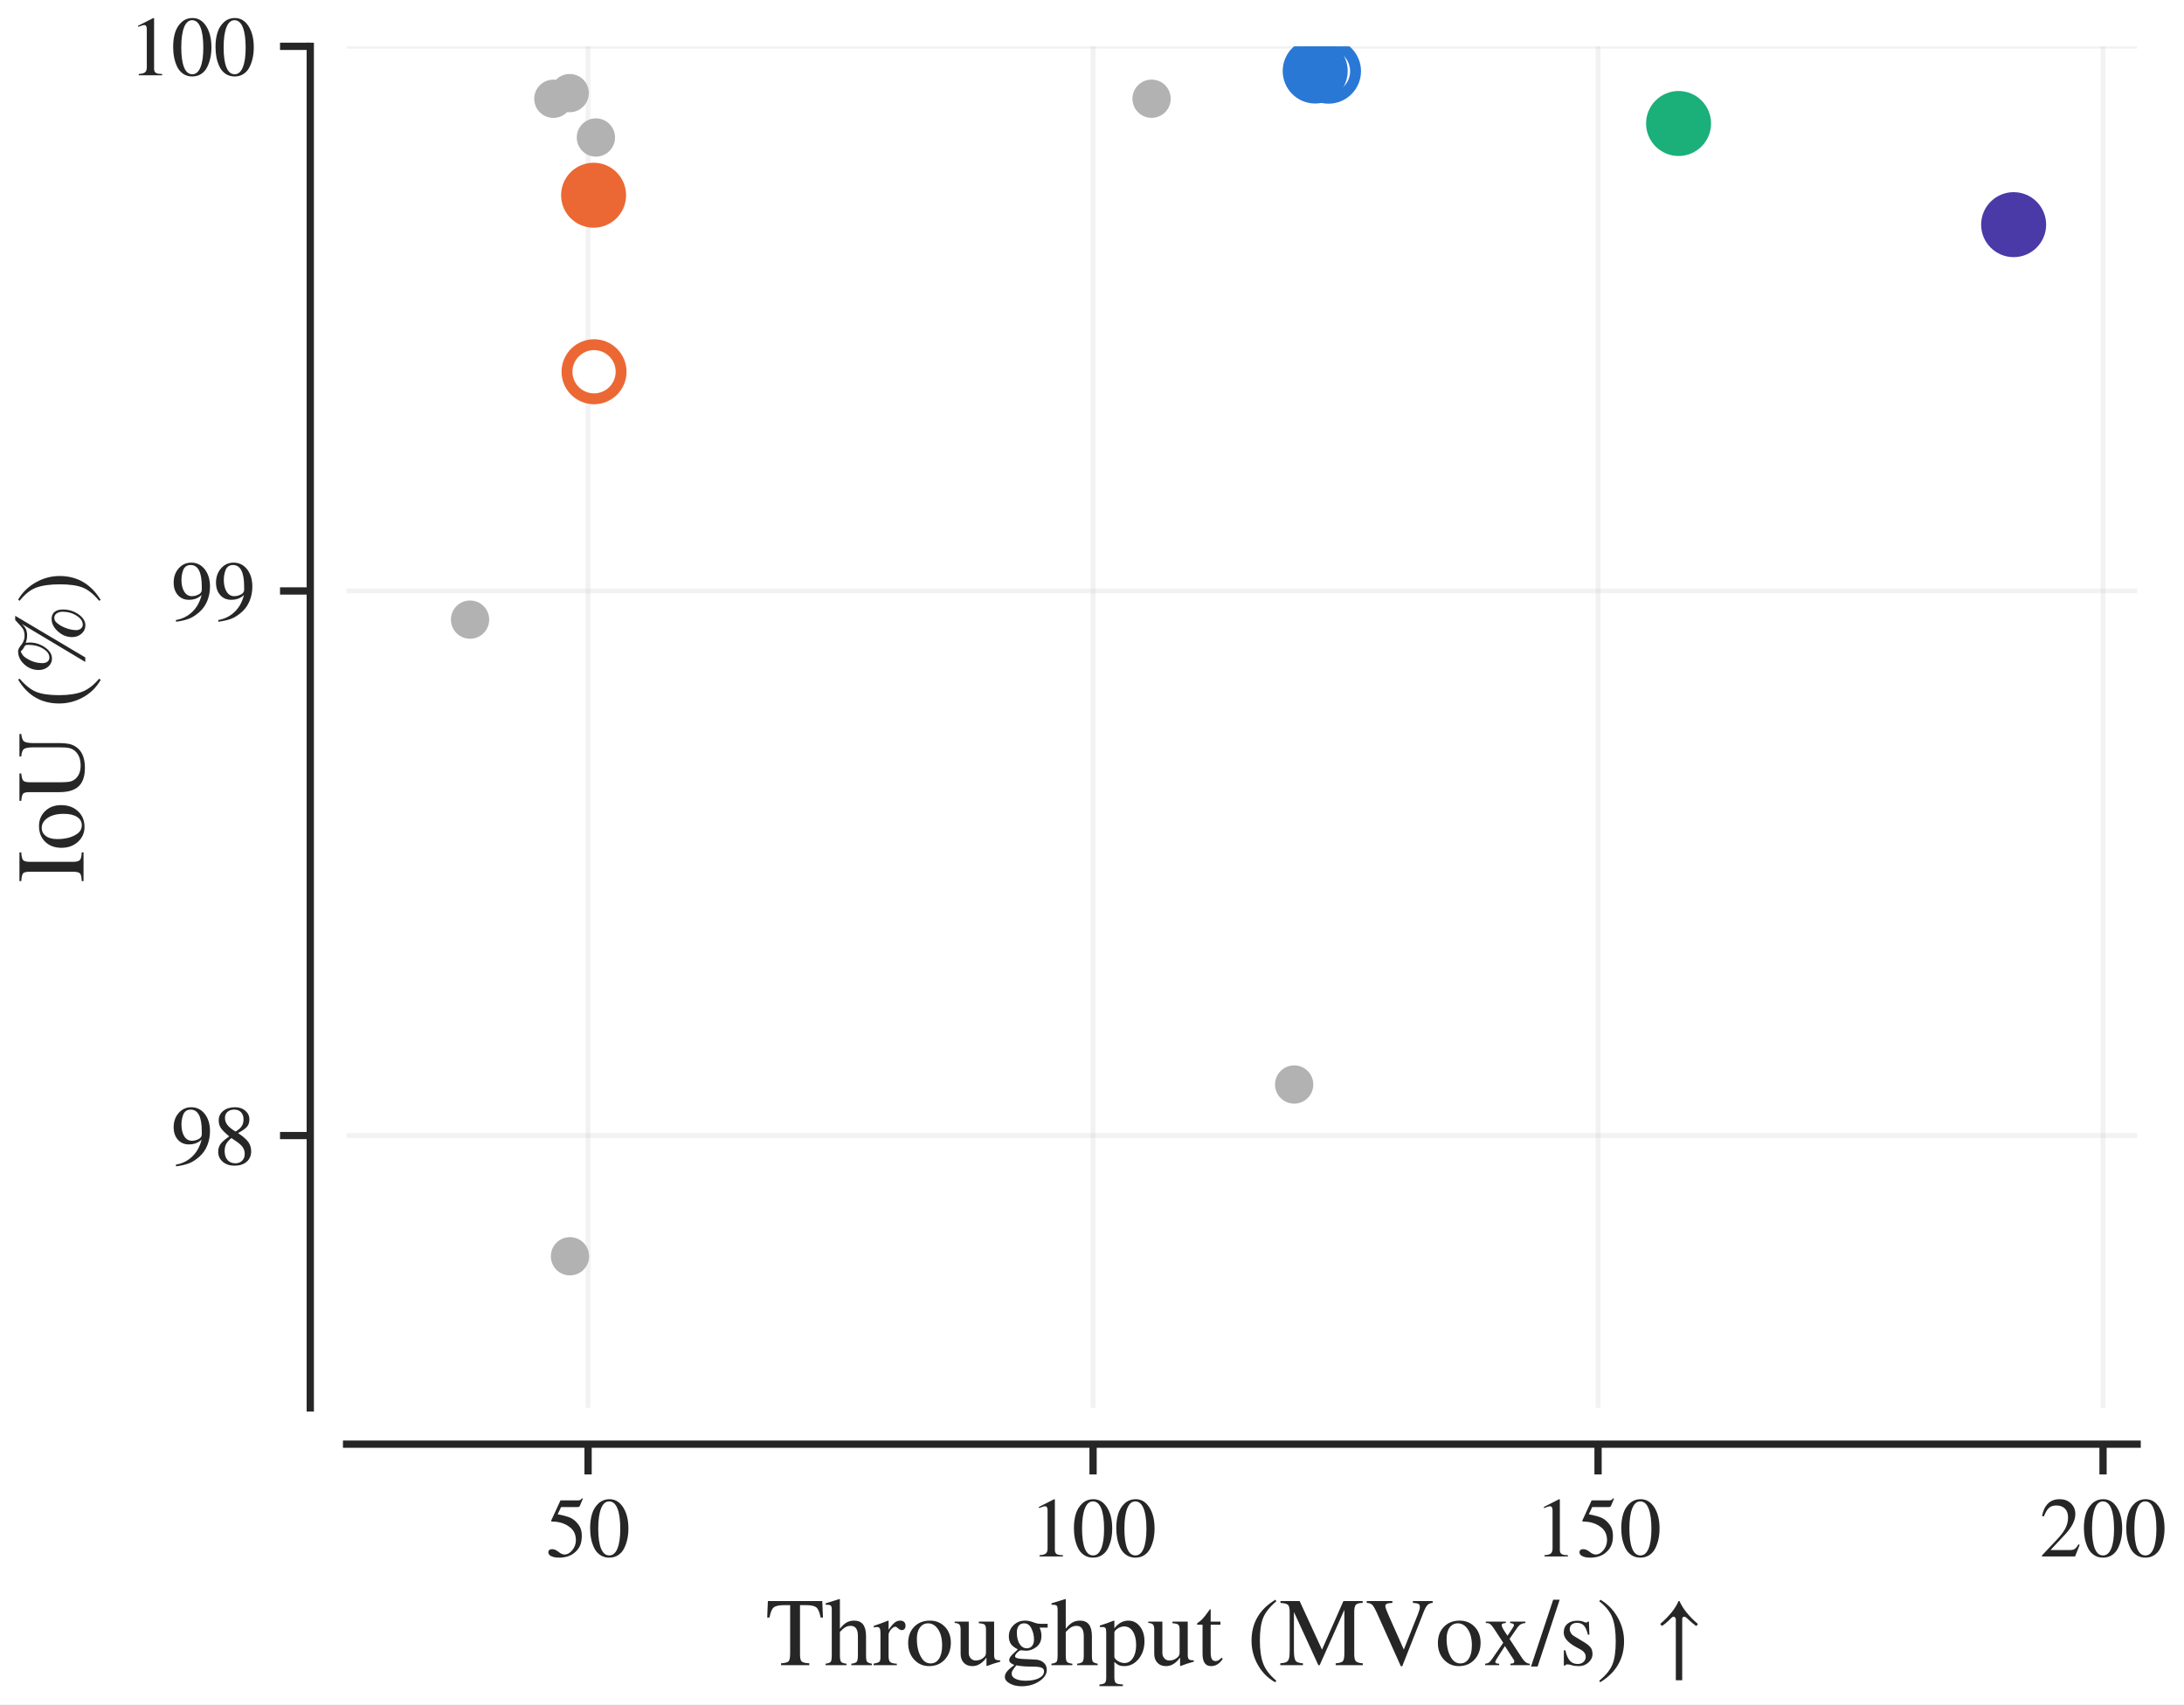
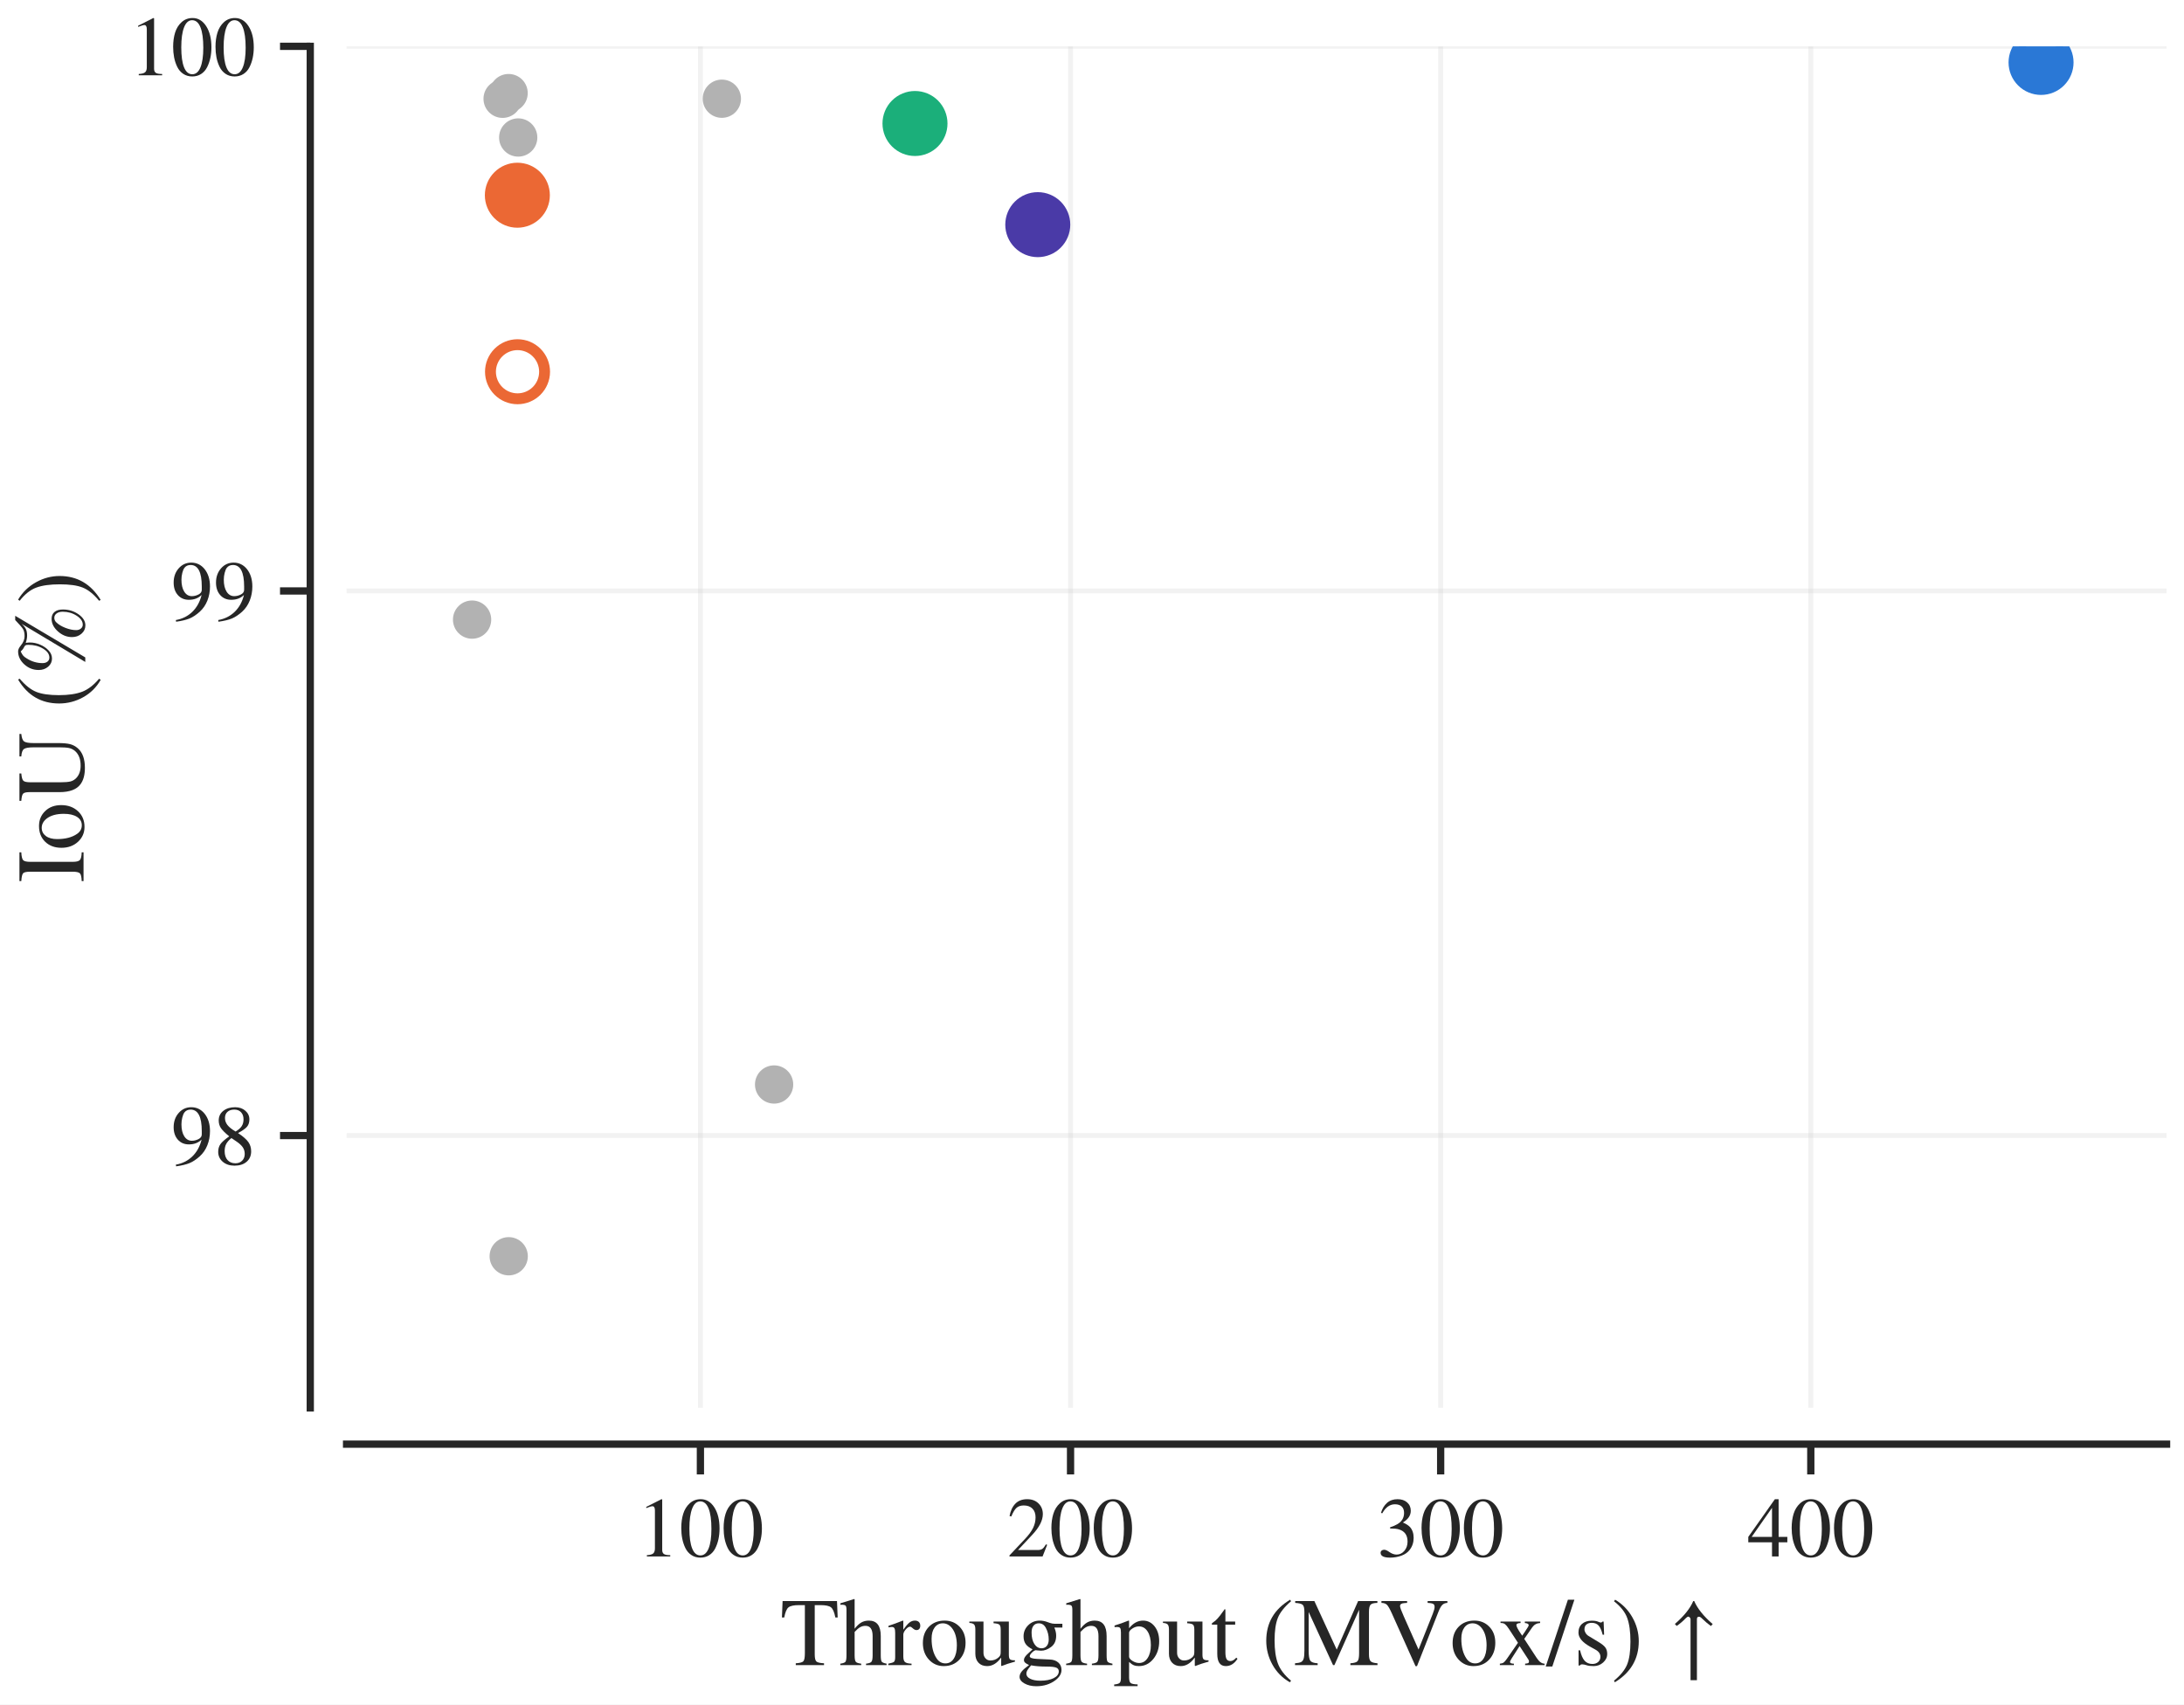
- <svg xmlns="http://www.w3.org/2000/svg" xmlns:xlink="http://www.w3.org/1999/xlink" width="180.478pt" height="140.88pt" viewBox="0 0 180.478 140.88" version="1.1">
+ <svg xmlns="http://www.w3.org/2000/svg" xmlns:xlink="http://www.w3.org/1999/xlink" width="180.48pt" height="140.88pt" viewBox="0 0 180.48 140.88" version="1.1">
  <defs>
    <style type="text/css">*{stroke-linejoin: round; stroke-linecap: butt}</style>
  </defs>
  <g id="figure_1">
    <g id="patch_1">
-       <path d="M 0 140.88  L 180.478 140.88  L 180.478 0  L 0 0  z " style="fill: #ffffff" />
+       <path d="M 0 140.88  L 180.48 140.88  L 180.48 0  L 0 0  z " style="fill: #ffffff" />
    </g>
    <g id="axes_1">
      <g id="patch_2">
-         <path d="M 28.64 116.36  L 176.605 116.36  L 176.605 3.83  L 28.64 3.83  z " style="fill: #ffffff" />
+         <path d="M 28.64 116.36  L 179.04 116.36  L 179.04 3.83  L 28.64 3.83  z " style="fill: #ffffff" />
      </g>
      <g id="matplotlib.axis_1">
        <g id="xtick_1">
          <g id="line2d_1">
-             <path d="M 48.597 116.36  L 48.597 3.83  " clip-path="url(#p771b0278cc)" style="fill: none; stroke: #cccccc; stroke-opacity: 0.25; stroke-width: 0.4; stroke-linecap: round" />
+             <path d="M 57.88 116.36  L 57.88 3.83  " clip-path="url(#pa0224cc5eb)" style="fill: none; stroke: #cccccc; stroke-opacity: 0.25; stroke-width: 0.4; stroke-linecap: round" />
          </g>
          <g id="line2d_2">
            <defs>
              <path id="m3f38b951f7" d="M 0 0  L 0 2.5  " style="stroke: #262626; stroke-width: 0.6" />
            </defs>
            <g>
-               <use xlink:href="#m3f38b951f7" x="48.597" y="119.36" style="fill: #262626; stroke: #262626; stroke-width: 0.6" />
+               <use xlink:href="#m3f38b951f7" x="57.88" y="119.36" style="fill: #262626; stroke: #262626; stroke-width: 0.6" />
            </g>
          </g>
          <g id="text_1">
-             <g style="fill: #262626" transform="translate(45.09726 128.6403) scale(0.07 -0.07)">
-               <defs>
-                 <path id="STIXGeneral-Regular-35" d="M 2803 4358  L 2573 3814  Q 2534 3731 2400 3731  L 1158 3731  L 902 3187  Q 1606 3053 1920 2896  Q 2234 2739 2502 2368  Q 2726 2061 2726 1555  Q 2726 1094 2576 780  Q 2426 467 2099 224  Q 1664 -90 1011 -90  Q 646 -90 422 19  Q 198 128 198 307  Q 198 550 486 550  Q 717 550 960 352  Q 1210 147 1414 147  Q 1747 147 2012 480  Q 2278 813 2278 1229  Q 2278 1843 1850 2189  Q 1293 2637 486 2637  Q 410 2637 410 2688  L 416 2720  L 1114 4237  L 2438 4237  Q 2547 4237 2608 4269  Q 2669 4301 2746 4403  L 2803 4358  z " transform="scale(0.015625)" />
+             <g style="fill: #262626" transform="translate(52.62996 128.6403) scale(0.07 -0.07)">
+               <defs>
+                 <path id="STIXGeneral-Regular-31" d="M 2522 0  L 755 0  L 755 96  Q 1107 115 1235 227  Q 1363 339 1363 608  L 1363 3482  Q 1363 3795 1171 3795  Q 1082 3795 883 3718  L 710 3654  L 710 3744  L 1856 4326  L 1914 4307  L 1914 486  Q 1914 275 2042 185  Q 2170 96 2522 96  L 2522 0  z " transform="scale(0.015625)" />
                <path id="STIXGeneral-Regular-30" d="M 3046 2112  Q 3046 1683 2963 1302  Q 2880 922 2717 602  Q 2554 282 2266 96  Q 1978 -90 1600 -90  Q 1210 -90 915 108  Q 621 307 461 640  Q 301 973 227 1350  Q 154 1728 154 2150  Q 154 2746 301 3222  Q 448 3699 790 4012  Q 1133 4326 1626 4326  Q 2253 4326 2649 3712  Q 3046 3098 3046 2112  z M 2432 2080  Q 2432 3091 2217 3625  Q 2003 4160 1587 4160  Q 1190 4160 979 3622  Q 768 3085 768 2106  Q 768 1120 979 598  Q 1190 77 1600 77  Q 2003 77 2217 598  Q 2432 1120 2432 2080  z " transform="scale(0.015625)" />
              </defs>
-               <use xlink:href="#STIXGeneral-Regular-35" />
-               <use xlink:href="#STIXGeneral-Regular-30" transform="translate(49.99999 0)" />
+               <use xlink:href="#STIXGeneral-Regular-31" />
+               <use xlink:href="#STIXGeneral-Regular-30" transform="translate(49.99999 0)" />
+               <use xlink:href="#STIXGeneral-Regular-30" transform="translate(99.99997 0)" />
            </g>
          </g>
        </g>
        <g id="xtick_2">
          <g id="line2d_3">
-             <path d="M 90.327 116.36  L 90.327 3.83  " clip-path="url(#p771b0278cc)" style="fill: none; stroke: #cccccc; stroke-opacity: 0.25; stroke-width: 0.4; stroke-linecap: round" />
+             <path d="M 88.467 116.36  L 88.467 3.83  " clip-path="url(#pa0224cc5eb)" style="fill: none; stroke: #cccccc; stroke-opacity: 0.25; stroke-width: 0.4; stroke-linecap: round" />
          </g>
          <g id="line2d_4">
            <g>
-               <use xlink:href="#m3f38b951f7" x="90.327" y="119.36" style="fill: #262626; stroke: #262626; stroke-width: 0.6" />
+               <use xlink:href="#m3f38b951f7" x="88.467" y="119.36" style="fill: #262626; stroke: #262626; stroke-width: 0.6" />
            </g>
          </g>
          <g id="text_2">
-             <g style="fill: #262626" transform="translate(85.07734 128.6403) scale(0.07 -0.07)">
-               <defs>
-                 <path id="STIXGeneral-Regular-31" d="M 2522 0  L 755 0  L 755 96  Q 1107 115 1235 227  Q 1363 339 1363 608  L 1363 3482  Q 1363 3795 1171 3795  Q 1082 3795 883 3718  L 710 3654  L 710 3744  L 1856 4326  L 1914 4307  L 1914 486  Q 1914 275 2042 185  Q 2170 96 2522 96  L 2522 0  z " transform="scale(0.015625)" />
-               </defs>
-               <use xlink:href="#STIXGeneral-Regular-31" />
+             <g style="fill: #262626" transform="translate(83.21666 128.6403) scale(0.07 -0.07)">
+               <defs>
+                 <path id="STIXGeneral-Regular-32" d="M 3034 877  L 2688 0  L 186 0  L 186 77  L 1325 1286  Q 1773 1754 1965 2144  Q 2157 2534 2157 2950  Q 2157 3379 1920 3616  Q 1683 3853 1267 3853  Q 922 3853 720 3673  Q 518 3494 326 3021  L 192 3053  Q 301 3648 630 3987  Q 960 4326 1523 4326  Q 2054 4326 2380 4006  Q 2707 3686 2707 3200  Q 2707 2477 1888 1613  L 832 486  L 2330 486  Q 2541 486 2665 569  Q 2790 653 2944 915  L 3034 877  z " transform="scale(0.015625)" />
+               </defs>
+               <use xlink:href="#STIXGeneral-Regular-32" />
              <use xlink:href="#STIXGeneral-Regular-30" transform="translate(49.99999 0)" />
              <use xlink:href="#STIXGeneral-Regular-30" transform="translate(99.99997 0)" />
            </g>
          </g>
        </g>
        <g id="xtick_3">
          <g id="line2d_5">
-             <path d="M 132.057 116.36  L 132.057 3.83  " clip-path="url(#p771b0278cc)" style="fill: none; stroke: #cccccc; stroke-opacity: 0.25; stroke-width: 0.4; stroke-linecap: round" />
+             <path d="M 119.053 116.36  L 119.053 3.83  " clip-path="url(#pa0224cc5eb)" style="fill: none; stroke: #cccccc; stroke-opacity: 0.25; stroke-width: 0.4; stroke-linecap: round" />
          </g>
          <g id="line2d_6">
            <g>
-               <use xlink:href="#m3f38b951f7" x="132.057" y="119.36" style="fill: #262626; stroke: #262626; stroke-width: 0.6" />
+               <use xlink:href="#m3f38b951f7" x="119.053" y="119.36" style="fill: #262626; stroke: #262626; stroke-width: 0.6" />
            </g>
          </g>
          <g id="text_3">
-             <g style="fill: #262626" transform="translate(126.8074 128.6403) scale(0.07 -0.07)">
-               <use xlink:href="#STIXGeneral-Regular-31" />
-               <use xlink:href="#STIXGeneral-Regular-35" transform="translate(49.99999 0)" />
+             <g style="fill: #262626" transform="translate(113.8034 128.6403) scale(0.07 -0.07)">
+               <defs>
+                 <path id="STIXGeneral-Regular-33" d="M 390 3264  L 288 3290  Q 435 3770 748 4048  Q 1062 4326 1542 4326  Q 1990 4326 2265 4083  Q 2541 3840 2541 3450  Q 2541 2925 1946 2566  Q 2298 2413 2477 2227  Q 2758 1914 2758 1402  Q 2758 890 2464 506  Q 2246 211 1840 60  Q 1434 -90 979 -90  Q 262 -90 262 275  Q 262 378 339 442  Q 416 506 525 506  Q 685 506 915 339  Q 1197 141 1466 141  Q 1818 141 2058 425  Q 2298 710 2298 1120  Q 2298 1856 1632 2048  Q 1434 2112 979 2112  L 979 2202  Q 1338 2323 1517 2432  Q 2035 2726 2035 3290  Q 2035 3610 1852 3776  Q 1670 3942 1344 3942  Q 768 3942 390 3264  z " transform="scale(0.015625)" />
+               </defs>
+               <use xlink:href="#STIXGeneral-Regular-33" />
+               <use xlink:href="#STIXGeneral-Regular-30" transform="translate(49.99999 0)" />
              <use xlink:href="#STIXGeneral-Regular-30" transform="translate(99.99997 0)" />
            </g>
          </g>
        </g>
        <g id="xtick_4">
          <g id="line2d_7">
-             <path d="M 173.788 116.36  L 173.788 3.83  " clip-path="url(#p771b0278cc)" style="fill: none; stroke: #cccccc; stroke-opacity: 0.25; stroke-width: 0.4; stroke-linecap: round" />
+             <path d="M 149.64 116.36  L 149.64 3.83  " clip-path="url(#pa0224cc5eb)" style="fill: none; stroke: #cccccc; stroke-opacity: 0.25; stroke-width: 0.4; stroke-linecap: round" />
          </g>
          <g id="line2d_8">
            <g>
-               <use xlink:href="#m3f38b951f7" x="173.788" y="119.36" style="fill: #262626; stroke: #262626; stroke-width: 0.6" />
+               <use xlink:href="#m3f38b951f7" x="149.64" y="119.36" style="fill: #262626; stroke: #262626; stroke-width: 0.6" />
            </g>
          </g>
          <g id="text_4">
-             <g style="fill: #262626" transform="translate(168.5375 128.6403) scale(0.07 -0.07)">
-               <defs>
-                 <path id="STIXGeneral-Regular-32" d="M 3034 877  L 2688 0  L 186 0  L 186 77  L 1325 1286  Q 1773 1754 1965 2144  Q 2157 2534 2157 2950  Q 2157 3379 1920 3616  Q 1683 3853 1267 3853  Q 922 3853 720 3673  Q 518 3494 326 3021  L 192 3053  Q 301 3648 630 3987  Q 960 4326 1523 4326  Q 2054 4326 2380 4006  Q 2707 3686 2707 3200  Q 2707 2477 1888 1613  L 832 486  L 2330 486  Q 2541 486 2665 569  Q 2790 653 2944 915  L 3034 877  z " transform="scale(0.015625)" />
-               </defs>
-               <use xlink:href="#STIXGeneral-Regular-32" />
+             <g style="fill: #262626" transform="translate(144.3901 128.6403) scale(0.07 -0.07)">
+               <defs>
+                 <path id="STIXGeneral-Regular-34" d="M 3027 1069  L 2368 1069  L 2368 0  L 1869 0  L 1869 1069  L 77 1069  L 77 1478  L 2086 4326  L 2368 4326  L 2368 1478  L 3027 1478  L 3027 1069  z M 1869 1478  L 1869 3674  L 333 1478  L 1869 1478  z " transform="scale(0.015625)" />
+               </defs>
+               <use xlink:href="#STIXGeneral-Regular-34" />
              <use xlink:href="#STIXGeneral-Regular-30" transform="translate(49.99999 0)" />
              <use xlink:href="#STIXGeneral-Regular-30" transform="translate(99.99997 0)" />
            </g>
          </g>
        </g>
        <g id="text_5">
-           <g style="fill: #262626" transform="translate(63.26226 137.6795) scale(0.08 -0.08)">
+           <g style="fill: #262626" transform="translate(64.47976 137.6795) scale(0.08 -0.08)">
            <defs>
              <path id="STIXGeneral-Regular-54" d="M 3795 3149  L 3642 3149  Q 3539 3674 3353 3821  Q 3168 3968 2656 3968  L 2278 3968  L 2278 710  Q 2278 346 2387 243  Q 2496 141 2893 122  L 2893 0  L 1024 0  L 1024 122  Q 1427 147 1526 256  Q 1626 365 1626 787  L 1626 3968  L 1242 3968  Q 723 3968 540 3817  Q 358 3667 262 3149  L 109 3149  L 154 4237  L 3750 4237  L 3795 3149  z " transform="scale(0.015625)" />
              <path id="STIXGeneral-Regular-68" d="M 3117 0  L 1760 0  L 1760 96  Q 2042 128 2118 224  Q 2195 320 2195 653  L 2195 1920  Q 2195 2598 1722 2598  Q 1530 2598 1370 2508  Q 1210 2419 1005 2195  L 1005 653  Q 1005 320 1081 224  Q 1158 128 1440 96  L 1440 0  L 58 0  L 58 96  Q 333 134 400 224  Q 467 314 467 653  L 467 3667  Q 467 3872 406 3933  Q 346 3994 141 3994  Q 83 3994 64 3987  L 64 4090  L 237 4141  Q 730 4288 973 4371  L 1005 4352  L 1005 2406  Q 1229 2694 1446 2819  Q 1664 2944 1946 2944  Q 2733 2944 2733 1926  L 2733 653  Q 2733 320 2793 233  Q 2854 147 3117 96  L 3117 0  z " transform="scale(0.015625)" />
              <path id="STIXGeneral-Regular-72" d="M 1024 2931  L 1024 2342  Q 1267 2688 1430 2816  Q 1594 2944 1792 2944  Q 1958 2944 2051 2854  Q 2144 2765 2144 2605  Q 2144 2470 2077 2393  Q 2010 2317 1894 2317  Q 1773 2317 1638 2445  Q 1536 2541 1472 2541  Q 1338 2541 1181 2355  Q 1024 2170 1024 2016  L 1024 576  Q 1024 301 1133 205  Q 1242 109 1568 96  L 1568 0  L 32 0  L 32 96  Q 339 154 412 224  Q 486 294 486 538  L 486 2138  Q 486 2349 438 2435  Q 390 2522 269 2522  Q 166 2522 45 2496  L 45 2598  Q 448 2726 992 2944  L 1024 2931  z " transform="scale(0.015625)" />
              <path id="STIXGeneral-Regular-6f" d="M 3008 1478  Q 3008 806 2608 371  Q 2208 -64 1568 -64  Q 979 -64 582 368  Q 186 800 186 1459  Q 186 2125 582 2534  Q 979 2944 1626 2944  Q 2221 2944 2614 2537  Q 3008 2131 3008 1478  z M 2432 1306  Q 2432 2035 2112 2445  Q 1856 2765 1504 2765  Q 1171 2765 966 2493  Q 762 2221 762 1747  Q 762 928 1101 435  Q 1318 115 1677 115  Q 2029 115 2230 432  Q 2432 749 2432 1306  z " transform="scale(0.015625)" />
              <path id="STIXGeneral-Regular-75" d="M 3072 320  L 3072 230  Q 2573 96 2195 -58  L 2163 -38  L 2163 486  L 2150 486  Q 1747 -64 1235 -64  Q 870 -64 662 160  Q 454 384 454 755  L 454 2362  Q 454 2598 371 2688  Q 288 2778 58 2790  L 58 2880  L 992 2880  L 992 813  Q 992 595 1123 451  Q 1254 307 1446 307  Q 1760 307 1984 506  Q 2067 582 2099 649  Q 2131 717 2131 877  L 2131 2355  Q 2131 2605 2041 2678  Q 1952 2752 1658 2771  L 1658 2880  L 2669 2880  L 2669 685  Q 2669 461 2742 390  Q 2816 320 3034 320  L 3072 320  z " transform="scale(0.015625)" />
              <path id="STIXGeneral-Regular-67" d="M 3008 2483  L 2477 2483  Q 2598 2208 2598 1946  Q 2598 1453 2265 1203  Q 1933 954 1600 954  Q 1530 954 1357 973  L 1235 986  Q 1107 947 979 812  Q 851 678 851 582  Q 851 435 1350 410  L 2176 371  Q 2528 358 2739 172  Q 2950 -13 2950 -314  Q 2950 -685 2566 -986  Q 2035 -1395 1286 -1395  Q 826 -1395 502 -1212  Q 179 -1030 179 -774  Q 179 -595 320 -419  Q 461 -243 806 6  Q 602 102 534 172  Q 467 243 467 346  Q 467 531 762 787  Q 909 915 1037 1043  Q 717 1203 579 1401  Q 442 1600 442 1901  Q 442 2336 752 2640  Q 1062 2944 1510 2944  Q 1766 2944 2022 2848  L 2163 2797  Q 2349 2733 2515 2733  L 3008 2733  L 3008 2483  z M 973 2163  L 973 2144  Q 973 1683 1155 1398  Q 1338 1114 1632 1114  Q 1850 1114 1978 1270  Q 2106 1427 2106 1690  Q 2106 2112 1914 2464  Q 1754 2765 1446 2765  Q 1222 2765 1097 2605  Q 973 2445 973 2163  z M 2771 -410  Q 2771 -230 2595 -163  Q 2419 -96 1978 -96  Q 1344 -96 941 -13  Q 749 -243 688 -348  Q 627 -454 627 -563  Q 627 -774 880 -902  Q 1133 -1030 1555 -1030  Q 2099 -1030 2435 -860  Q 2771 -691 2771 -410  z " transform="scale(0.015625)" />
              <path id="STIXGeneral-Regular-70" d="M 1018 2931  L 1018 2438  Q 1421 2944 1939 2944  Q 2406 2944 2707 2560  Q 3008 2176 3008 1581  Q 3008 883 2621 409  Q 2234 -64 1664 -64  Q 1466 -64 1328 -6  Q 1190 51 1018 211  L 1018 -794  Q 1018 -1094 1120 -1180  Q 1222 -1267 1581 -1274  L 1581 -1389  L 32 -1389  L 32 -1280  Q 314 -1254 397 -1171  Q 480 -1088 480 -838  L 480 2157  Q 480 2381 429 2451  Q 378 2522 218 2522  Q 115 2522 58 2515  L 58 2618  Q 506 2752 979 2944  L 1018 2931  z M 1018 2138  L 1018 563  Q 1018 422 1238 281  Q 1459 141 1683 141  Q 2029 141 2243 467  Q 2458 794 2458 1325  Q 2458 1888 2243 2224  Q 2029 2560 1670 2560  Q 1446 2560 1232 2419  Q 1018 2278 1018 2138  z " transform="scale(0.015625)" />
              <path id="STIXGeneral-Regular-74" d="M 1702 493  L 1786 422  Q 1478 -64 1011 -64  Q 448 -64 448 749  L 448 2675  L 109 2675  Q 83 2694 83 2720  Q 83 2771 192 2842  Q 435 2982 813 3526  Q 826 3546 874 3606  Q 922 3667 941 3706  Q 986 3706 986 3622  L 986 2880  L 1632 2880  L 1632 2675  L 986 2675  L 986 845  Q 986 538 1062 403  Q 1139 269 1318 269  Q 1510 269 1702 493  z " transform="scale(0.015625)" />
              <path id="STIXGeneral-Regular-20" transform="scale(0.015625)" />
              <path id="STIXGeneral-Regular-28" d="M 1946 -1030  L 1869 -1133  Q 1126 -710 716 32  Q 307 774 307 1613  Q 307 3386 1888 4326  L 1946 4224  Q 1293 3667 1075 3126  Q 858 2586 858 1632  Q 858 685 1082 96  Q 1306 -493 1946 -1030  z " transform="scale(0.015625)" />
              <path id="STIXGeneral-Regular-4d" d="M 5530 0  L 3738 0  L 3738 122  Q 4115 147 4214 265  Q 4314 384 4314 787  L 4314 3661  L 2682 0  L 2592 0  L 979 3514  L 979 966  Q 979 448 1088 294  Q 1197 141 1574 122  L 1574 0  L 77 0  L 77 122  Q 358 141 480 205  Q 602 269 650 432  Q 698 595 698 966  L 698 3514  Q 698 3878 589 3984  Q 480 4090 90 4115  L 90 4237  L 1357 4237  L 2835 1024  L 4250 4237  L 5523 4237  L 5523 4115  Q 5178 4109 5072 3993  Q 4966 3878 4966 3520  L 4966 717  Q 4966 378 5072 262  Q 5178 147 5530 122  L 5530 0  z " transform="scale(0.015625)" />
              <path id="STIXGeneral-Regular-56" d="M 4461 4237  L 4461 4115  Q 4262 4109 4134 3990  Q 4006 3872 3872 3533  L 2451 -70  L 2355 -70  L 794 3411  Q 589 3866 467 3987  Q 346 4109 102 4115  L 102 4237  L 1798 4237  L 1798 4115  L 1619 4102  Q 1331 4083 1331 3904  Q 1331 3776 1581 3219  L 2554 1030  L 3494 3392  Q 3616 3699 3616 3853  Q 3616 3898 3606 3933  Q 3597 3968 3584 3993  Q 3571 4019 3536 4038  Q 3501 4058 3481 4067  Q 3462 4077 3411 4086  Q 3360 4096 3337 4099  Q 3315 4102 3248 4108  Q 3181 4115 3155 4115  L 3155 4237  L 4461 4237  z " transform="scale(0.015625)" />
              <path id="STIXGeneral-Regular-78" d="M 3066 0  L 1779 0  L 1779 96  Q 1939 109 1987 137  Q 2035 166 2035 250  Q 2035 307 1997 365  L 1414 1261  L 909 474  Q 781 275 781 211  Q 781 96 1037 96  L 1037 0  L 109 0  L 109 96  Q 269 109 355 169  Q 442 230 576 422  L 1306 1478  L 704 2400  Q 557 2624 454 2704  Q 352 2784 211 2784  L 154 2784  L 154 2880  L 1478 2880  L 1478 2784  Q 1203 2778 1203 2643  Q 1203 2509 1498 2074  Q 1581 1958 1587 1946  Q 1619 1990 1779 2227  Q 1811 2285 1856 2349  Q 1901 2413 1923 2451  Q 1946 2490 1971 2528  Q 1997 2566 2006 2595  Q 2016 2624 2016 2643  Q 2016 2765 1760 2784  L 1760 2880  L 2771 2880  L 2771 2784  Q 2445 2771 2253 2502  L 1722 1734  L 2541 480  Q 2790 96 3066 96  L 3066 0  z " transform="scale(0.015625)" />
              <path id="STIXGeneral-Regular-2f" d="M 1837 4326  L 378 -90  L -58 -90  L 1408 4326  L 1837 4326  z " transform="scale(0.015625)" />
              <path id="STIXGeneral-Regular-73" d="M 998 1926  L 1664 1523  Q 1984 1331 2105 1164  Q 2227 998 2227 736  Q 2227 416 1961 176  Q 1696 -64 1331 -64  Q 1030 -64 864 -6  Q 691 51 570 51  Q 461 51 416 -26  L 333 -26  L 333 979  L 435 979  Q 538 512 730 294  Q 922 77 1248 77  Q 1485 77 1632 211  Q 1779 346 1779 550  Q 1779 845 1440 1030  L 1094 1222  Q 326 1651 326 2150  Q 326 2522 566 2730  Q 806 2938 1210 2938  Q 1491 2938 1638 2867  Q 1754 2816 1818 2816  Q 1862 2816 1920 2880  L 1990 2880  L 2022 2010  L 1926 2010  Q 1818 2445 1654 2621  Q 1491 2797 1203 2797  Q 986 2797 854 2688  Q 723 2579 723 2362  Q 723 2253 796 2128  Q 870 2003 998 1926  z " transform="scale(0.015625)" />
              <path id="STIXGeneral-Regular-29" d="M 186 4224  L 262 4326  Q 992 3891 1408 3148  Q 1824 2406 1824 1581  Q 1824 -166 243 -1133  L 186 -1030  Q 845 -486 1059 54  Q 1274 595 1274 1562  Q 1274 2534 1059 3120  Q 845 3706 186 4224  z " transform="scale(0.015625)" />
              <path id="STIXGeneral-Regular-2191" d="M 2886 2714  L 2765 2586  Q 2509 2765 2150 3110  Q 2061 3200 1971 3200  Q 1843 3200 1843 3034  L 1843 -998  L 1421 -998  L 1421 3040  Q 1421 3091 1373 3148  Q 1325 3206 1280 3206  Q 1210 3206 1120 3117  Q 806 2790 506 2592  L 384 2720  Q 1299 3514 1600 4237  L 1664 4237  Q 1978 3501 2886 2714  z " transform="scale(0.015625)" />
            </defs>
            <use xlink:href="#STIXGeneral-Regular-54" transform="translate(0 0.703125)" />
            <use xlink:href="#STIXGeneral-Regular-68" transform="translate(61.09999 0.703125)" />
            <use xlink:href="#STIXGeneral-Regular-72" transform="translate(111.1 0.703125)" />
            <use xlink:href="#STIXGeneral-Regular-6f" transform="translate(144.4 0.703125)" />
            <use xlink:href="#STIXGeneral-Regular-75" transform="translate(194.3999 0.703125)" />
            <use xlink:href="#STIXGeneral-Regular-67" transform="translate(244.3999 0.703125)" />
            <use xlink:href="#STIXGeneral-Regular-68" transform="translate(294.3999 0.703125)" />
            <use xlink:href="#STIXGeneral-Regular-70" transform="translate(344.3999 0.703125)" />
            <use xlink:href="#STIXGeneral-Regular-75" transform="translate(394.3999 0.703125)" />
            <use xlink:href="#STIXGeneral-Regular-74" transform="translate(444.3999 0.703125)" />
            <use xlink:href="#STIXGeneral-Regular-20" transform="translate(472.1999 0.703125)" />
            <use xlink:href="#STIXGeneral-Regular-28" transform="translate(497.1998 0.703125)" />
            <use xlink:href="#STIXGeneral-Regular-4d" transform="translate(530.4998 0.703125)" />
            <use xlink:href="#STIXGeneral-Regular-56" transform="translate(619.3998 0.703125)" />
            <use xlink:href="#STIXGeneral-Regular-6f" transform="translate(691.5998 0.703125)" />
            <use xlink:href="#STIXGeneral-Regular-78" transform="translate(741.5998 0.703125)" />
            <use xlink:href="#STIXGeneral-Regular-2f" transform="translate(791.5998 0.703125)" />
            <use xlink:href="#STIXGeneral-Regular-73" transform="translate(819.3998 0.703125)" />
            <use xlink:href="#STIXGeneral-Regular-29" transform="translate(858.2998 0.703125)" />
            <use xlink:href="#STIXGeneral-Regular-2191" transform="translate(918.0733 0.703125)" />
          </g>
        </g>
      </g>
      <g id="matplotlib.axis_2">
        <g id="ytick_1">
          <g id="line2d_9">
-             <path d="M 28.64 93.854  L 176.605 93.854  " clip-path="url(#p771b0278cc)" style="fill: none; stroke: #cccccc; stroke-opacity: 0.25; stroke-width: 0.4; stroke-linecap: round" />
+             <path d="M 28.64 93.854  L 179.04 93.854  " clip-path="url(#pa0224cc5eb)" style="fill: none; stroke: #cccccc; stroke-opacity: 0.25; stroke-width: 0.4; stroke-linecap: round" />
          </g>
          <g id="line2d_10">
            <defs>
              <path id="m7607623b43" d="M 0 0  L -2.5 0  " style="stroke: #262626; stroke-width: 0.6" />
            </defs>
            <g>
              <use xlink:href="#m7607623b43" x="25.64" y="93.854" style="fill: #262626; stroke: #262626; stroke-width: 0.6" />
            </g>
          </g>
          <g id="text_6">
            <g style="fill: #262626" transform="translate(14.14 96.24408) scale(0.07 -0.07)">
              <defs>
                <path id="STIXGeneral-Regular-39" d="M 378 -141  L 358 -13  Q 1094 115 1603 608  Q 2112 1101 2304 1882  Q 1933 1517 1344 1517  Q 826 1517 509 1875  Q 192 2234 192 2816  Q 192 3462 573 3894  Q 954 4326 1523 4326  Q 2131 4326 2528 3840  Q 2938 3328 2938 2522  Q 2938 1958 2742 1462  Q 2547 966 2170 621  Q 1773 262 1395 105  Q 1018 -51 378 -141  z M 2317 2272  L 2317 2522  Q 2317 4147 1472 4147  Q 1171 4147 1005 3930  Q 909 3802 845 3546  Q 781 3290 781 3034  Q 781 2464 995 2128  Q 1210 1792 1568 1792  Q 1824 1792 2070 1917  Q 2317 2042 2317 2272  z " transform="scale(0.015625)" />
                <path id="STIXGeneral-Regular-38" d="M 2848 992  Q 2848 499 2505 204  Q 2163 -90 1587 -90  Q 1050 -90 704 204  Q 358 499 358 954  Q 358 1293 524 1533  Q 691 1773 1190 2125  Q 710 2522 553 2765  Q 397 3008 397 3328  Q 397 3782 745 4054  Q 1094 4326 1638 4326  Q 2106 4326 2410 4060  Q 2714 3795 2714 3411  Q 2714 3059 2531 2848  Q 2349 2637 1856 2374  Q 2432 1990 2640 1689  Q 2848 1389 2848 992  z M 2272 3411  Q 2272 3744 2086 3945  Q 1901 4147 1574 4147  Q 1248 4147 1059 3977  Q 870 3808 870 3513  Q 870 3219 1059 2979  Q 1248 2739 1670 2490  Q 1997 2682 2134 2896  Q 2272 3110 2272 3411  z M 1734 1741  L 1357 1997  Q 1075 1766 960 1545  Q 845 1325 845 1011  Q 845 576 1065 333  Q 1286 90 1658 90  Q 1971 90 2166 285  Q 2362 480 2362 794  Q 2362 1082 2214 1299  Q 2067 1517 1734 1741  z " transform="scale(0.015625)" />
              </defs>
              <use xlink:href="#STIXGeneral-Regular-39" />
              <use xlink:href="#STIXGeneral-Regular-38" transform="translate(49.99999 0)" />
            </g>
          </g>
        </g>
        <g id="ytick_2">
          <g id="line2d_11">
-             <path d="M 28.64 48.842  L 176.605 48.842  " clip-path="url(#p771b0278cc)" style="fill: none; stroke: #cccccc; stroke-opacity: 0.25; stroke-width: 0.4; stroke-linecap: round" />
+             <path d="M 28.64 48.842  L 179.04 48.842  " clip-path="url(#pa0224cc5eb)" style="fill: none; stroke: #cccccc; stroke-opacity: 0.25; stroke-width: 0.4; stroke-linecap: round" />
          </g>
          <g id="line2d_12">
            <g>
              <use xlink:href="#m7607623b43" x="25.64" y="48.842" style="fill: #262626; stroke: #262626; stroke-width: 0.6" />
            </g>
          </g>
          <g id="text_7">
            <g style="fill: #262626" transform="translate(14.14 51.23243) scale(0.07 -0.07)">
              <use xlink:href="#STIXGeneral-Regular-39" />
              <use xlink:href="#STIXGeneral-Regular-39" transform="translate(49.99999 0)" />
            </g>
          </g>
        </g>
        <g id="ytick_3">
          <g id="line2d_13">
-             <path d="M 28.64 3.83  L 176.605 3.83  " clip-path="url(#p771b0278cc)" style="fill: none; stroke: #cccccc; stroke-opacity: 0.25; stroke-width: 0.4; stroke-linecap: round" />
+             <path d="M 28.64 3.83  L 179.04 3.83  " clip-path="url(#pa0224cc5eb)" style="fill: none; stroke: #cccccc; stroke-opacity: 0.25; stroke-width: 0.4; stroke-linecap: round" />
          </g>
          <g id="line2d_14">
            <g>
              <use xlink:href="#m7607623b43" x="25.64" y="3.83" style="fill: #262626; stroke: #262626; stroke-width: 0.6" />
            </g>
          </g>
          <g id="text_8">
            <g style="fill: #262626" transform="translate(10.64 6.220781) scale(0.07 -0.07)">
              <use xlink:href="#STIXGeneral-Regular-31" />
              <use xlink:href="#STIXGeneral-Regular-30" transform="translate(49.99999 0)" />
              <use xlink:href="#STIXGeneral-Regular-30" transform="translate(99.99997 0)" />
            </g>
          </g>
        </g>
        <g id="text_9">
          <g style="fill: #262626" transform="translate(6.90375 72.96683) rotate(-90) scale(0.08 -0.08)">
            <defs>
              <path id="STIXGeneral-Regular-49" d="M 2016 0  L 115 0  L 115 122  Q 518 134 627 240  Q 736 346 736 717  L 736 3526  Q 736 3898 633 3994  Q 531 4090 115 4115  L 115 4237  L 2016 4237  L 2016 4115  Q 1613 4096 1501 3993  Q 1389 3891 1389 3526  L 1389 717  Q 1389 358 1504 246  Q 1619 134 2016 122  L 2016 0  z " transform="scale(0.015625)" />
              <path id="STIXGeneral-Regular-55" d="M 4512 4237  L 4512 4115  Q 4122 4077 4016 3926  Q 3910 3776 3910 3302  L 3910 1670  Q 3910 1178 3840 896  Q 3770 614 3565 378  Q 3155 -90 2272 -90  Q 1574 -90 1184 205  Q 666 589 666 1594  L 666 3578  Q 666 3898 566 3994  Q 467 4090 90 4115  L 90 4237  L 1901 4237  L 1901 4115  Q 1517 4083 1417 3977  Q 1318 3872 1318 3514  L 1318 1517  Q 1318 1101 1369 877  Q 1421 653 1600 480  Q 1901 192 2419 192  Q 3066 192 3392 570  Q 3539 749 3584 963  Q 3629 1178 3629 1600  L 3629 3283  Q 3629 3782 3520 3936  Q 3411 4090 3027 4115  L 3027 4237  L 4512 4237  z " transform="scale(0.015625)" />
              <path id="STIXGeneral-Regular-25" d="M 4390 1363  Q 4390 781 4070 329  Q 3750 -122 3341 -122  Q 3014 -122 2790 134  Q 2566 390 2566 762  Q 2566 1274 2940 1693  Q 3315 2112 3776 2112  Q 4070 2112 4230 1917  Q 4390 1722 4390 1363  z M 4243 1376  Q 4243 1626 4131 1779  Q 4019 1933 3840 1933  Q 3654 1933 3526 1786  Q 3315 1562 3171 1187  Q 3027 813 3027 486  Q 3027 301 3129 176  Q 3232 51 3386 51  Q 3718 51 3980 457  Q 4243 864 4243 1376  z M 3974 4518  L 1222 -115  L 922 -115  L 3443 4096  Q 3264 3891 3094 3811  Q 2925 3731 2669 3731  Q 2445 3731 2182 3821  Q 2208 3674 2208 3539  Q 2208 3206 2067 2873  Q 1926 2541 1696 2323  Q 1453 2086 1146 2086  Q 826 2086 608 2339  Q 390 2592 390 2963  Q 390 3507 761 3916  Q 1133 4326 1626 4326  Q 1792 4326 2010 4147  Q 2310 3898 2624 3898  Q 2918 3898 3084 3994  Q 3251 4090 3693 4518  L 3974 4518  z M 2054 3642  Q 2054 3782 2025 3833  Q 1997 3885 1894 3936  Q 1747 4006 1613 4154  Q 1414 4058 1331 3984  Q 1248 3910 1152 3750  Q 845 3264 845 2707  Q 845 2509 944 2384  Q 1043 2259 1210 2259  Q 1549 2259 1801 2675  Q 2054 3091 2054 3642  z " transform="scale(0.015625)" />
            </defs>
            <use xlink:href="#STIXGeneral-Regular-49" />
            <use xlink:href="#STIXGeneral-Regular-6f" transform="translate(33.29999 0)" />
            <use xlink:href="#STIXGeneral-Regular-55" transform="translate(83.29997 0)" />
            <use xlink:href="#STIXGeneral-Regular-20" transform="translate(155.5 0)" />
            <use xlink:href="#STIXGeneral-Regular-28" transform="translate(180.4999 0)" />
            <use xlink:href="#STIXGeneral-Regular-25" transform="translate(213.7999 0)" />
            <use xlink:href="#STIXGeneral-Regular-29" transform="translate(288.4999 0)" />
          </g>
        </g>
      </g>
      <g id="PathCollection_1">
        <defs>
          <path id="m263fe939a6" d="M 0 1.581  C 0.419 1.581 0.822 1.415 1.118 1.118  C 1.415 0.822 1.581 0.419 1.581 0  C 1.581 -0.419 1.415 -0.822 1.118 -1.118  C 0.822 -1.415 0.419 -1.581 0 -1.581  C -0.419 -1.581 -0.822 -1.415 -1.118 -1.118  C -1.415 -0.822 -1.581 -0.419 -1.581 0  C -1.581 0.419 -1.415 0.822 -1.118 1.118  C -0.822 1.415 -0.419 1.581 0 1.581  z " />
        </defs>
-         <g clip-path="url(#p771b0278cc)">
-           <use xlink:href="#m263fe939a6" x="106.945" y="89.634" style="fill: #b2b2b2" />
-           <use xlink:href="#m263fe939a6" x="48.919" y="15.983" style="fill: #b2b2b2" />
-           <use xlink:href="#m263fe939a6" x="95.163" y="8.159" style="fill: #b2b2b2" />
-           <use xlink:href="#m263fe939a6" x="49.243" y="11.364" style="fill: #b2b2b2" />
-           <use xlink:href="#m263fe939a6" x="38.844" y="51.211" style="fill: #b2b2b2" />
-           <use xlink:href="#m263fe939a6" x="47.1" y="103.83" style="fill: #b2b2b2" />
-           <use xlink:href="#m263fe939a6" x="47.077" y="7.695" style="fill: #b2b2b2" />
-           <use xlink:href="#m263fe939a6" x="45.728" y="8.164" style="fill: #b2b2b2" />
+         <g clip-path="url(#pa0224cc5eb)">
+           <use xlink:href="#m263fe939a6" x="63.97" y="89.634" style="fill: #b2b2b2" />
+           <use xlink:href="#m263fe939a6" x="42.705" y="15.983" style="fill: #b2b2b2" />
+           <use xlink:href="#m263fe939a6" x="59.652" y="8.159" style="fill: #b2b2b2" />
+           <use xlink:href="#m263fe939a6" x="42.823" y="11.364" style="fill: #b2b2b2" />
+           <use xlink:href="#m263fe939a6" x="39.012" y="51.211" style="fill: #b2b2b2" />
+           <use xlink:href="#m263fe939a6" x="42.038" y="103.83" style="fill: #b2b2b2" />
+           <use xlink:href="#m263fe939a6" x="42.03" y="7.695" style="fill: #b2b2b2" />
+           <use xlink:href="#m263fe939a6" x="41.535" y="8.164" style="fill: #b2b2b2" />
        </g>
      </g>
      <g id="patch_3">
        <path d="M 25.64 116.36  L 25.64 3.83  " style="fill: none; stroke: #262626; stroke-width: 0.6; stroke-linejoin: miter; stroke-linecap: square" />
      </g>
      <g id="patch_4">
-         <path d="M 28.64 119.36  L 176.605 119.36  " style="fill: none; stroke: #262626; stroke-width: 0.6; stroke-linejoin: miter; stroke-linecap: square" />
+         <path d="M 28.64 119.36  L 179.04 119.36  " style="fill: none; stroke: #262626; stroke-width: 0.6; stroke-linejoin: miter; stroke-linecap: square" />
      </g>
      <g id="PathCollection_2">
        <defs>
          <path id="mb795a24012" d="M 0 2.236  C 0.593 2.236 1.162 2 1.581 1.581  C 2 1.162 2.236 0.593 2.236 0  C 2.236 -0.593 2 -1.162 1.581 -1.581  C 1.162 -2 0.593 -2.236 0 -2.236  C -0.593 -2.236 -1.162 -2 -1.581 -1.581  C -2 -1.162 -2.236 -0.593 -2.236 0  C -2.236 0.593 -2 1.162 -1.581 1.581  C -1.162 2 -0.593 2.236 0 2.236  z " style="stroke: #eb6834; stroke-width: 0.9" />
        </defs>
-         <g clip-path="url(#p771b0278cc)">
-           <use xlink:href="#mb795a24012" x="49.09" y="30.724" style="fill: #ffffff; stroke: #eb6834; stroke-width: 0.9" />
+         <g clip-path="url(#pa0224cc5eb)">
+           <use xlink:href="#mb795a24012" x="42.767" y="30.724" style="fill: #ffffff; stroke: #eb6834; stroke-width: 0.9" />
        </g>
      </g>
      <g id="PathCollection_3">
        <defs>
          <path id="mdce5373426" d="M 0 2.236  C 0.593 2.236 1.162 2 1.581 1.581  C 2 1.162 2.236 0.593 2.236 0  C 2.236 -0.593 2 -1.162 1.581 -1.581  C 1.162 -2 0.593 -2.236 0 -2.236  C -0.593 -2.236 -1.162 -2 -1.581 -1.581  C -2 -1.162 -2.236 -0.593 -2.236 0  C -2.236 0.593 -2 1.162 -1.581 1.581  C -1.162 2 -0.593 2.236 0 2.236  z " style="stroke: #eb6834; stroke-width: 0.9" />
        </defs>
-         <g clip-path="url(#p771b0278cc)">
-           <use xlink:href="#mdce5373426" x="49.052" y="16.135" style="fill: #eb6834; stroke: #eb6834; stroke-width: 0.9" />
+         <g clip-path="url(#pa0224cc5eb)">
+           <use xlink:href="#mdce5373426" x="42.753" y="16.135" style="fill: #eb6834; stroke: #eb6834; stroke-width: 0.9" />
        </g>
      </g>
      <g id="PathCollection_4">
        <defs>
          <path id="m2e4f99cd42" d="M 0 2.236  C 0.593 2.236 1.162 2 1.581 1.581  C 2 1.162 2.236 0.593 2.236 0  C 2.236 -0.593 2 -1.162 1.581 -1.581  C 1.162 -2 0.593 -2.236 0 -2.236  C -0.593 -2.236 -1.162 -2 -1.581 -1.581  C -2 -1.162 -2.236 -0.593 -2.236 0  C -2.236 0.593 -2 1.162 -1.581 1.581  C -1.162 2 -0.593 2.236 0 2.236  z " style="stroke: #1baf7a; stroke-width: 0.9" />
        </defs>
-         <g clip-path="url(#p771b0278cc)">
-           <use xlink:href="#m2e4f99cd42" x="138.711" y="10.207" style="fill: #1baf7a; stroke: #1baf7a; stroke-width: 0.9" />
+         <g clip-path="url(#pa0224cc5eb)">
+           <use xlink:href="#m2e4f99cd42" x="75.612" y="10.207" style="fill: #1baf7a; stroke: #1baf7a; stroke-width: 0.9" />
        </g>
      </g>
      <g id="PathCollection_5">
        <defs>
          <path id="m835b8d589a" d="M 0 2.236  C 0.593 2.236 1.162 2 1.581 1.581  C 2 1.162 2.236 0.593 2.236 0  C 2.236 -0.593 2 -1.162 1.581 -1.581  C 1.162 -2 0.593 -2.236 0 -2.236  C -0.593 -2.236 -1.162 -2 -1.581 -1.581  C -2 -1.162 -2.236 -0.593 -2.236 0  C -2.236 0.593 -2 1.162 -1.581 1.581  C -1.162 2 -0.593 2.236 0 2.236  z " style="stroke: #4a3aa7; stroke-width: 0.9" />
        </defs>
-         <g clip-path="url(#p771b0278cc)">
-           <use xlink:href="#m835b8d589a" x="166.4" y="18.567" style="fill: #4a3aa7; stroke: #4a3aa7; stroke-width: 0.9" />
+         <g clip-path="url(#pa0224cc5eb)">
+           <use xlink:href="#m835b8d589a" x="85.759" y="18.567" style="fill: #4a3aa7; stroke: #4a3aa7; stroke-width: 0.9" />
        </g>
      </g>
      <g id="PathCollection_6">
        <defs>
-           <path id="meb18a8e8a6" d="M 0 2.236  C 0.593 2.236 1.162 2 1.581 1.581  C 2 1.162 2.236 0.593 2.236 0  C 2.236 -0.593 2 -1.162 1.581 -1.581  C 1.162 -2 0.593 -2.236 0 -2.236  C -0.593 -2.236 -1.162 -2 -1.581 -1.581  C -2 -1.162 -2.236 -0.593 -2.236 0  C -2.236 0.593 -2 1.162 -1.581 1.581  C -1.162 2 -0.593 2.236 0 2.236  z " style="stroke: #2a78d6; stroke-width: 0.9" />
-         </defs>
-         <g clip-path="url(#p771b0278cc)">
-           <use xlink:href="#meb18a8e8a6" x="109.783" y="5.884" style="fill: #ffffff; stroke: #2a78d6; stroke-width: 0.9" />
-         </g>
-       </g>
-       <g id="PathCollection_7">
-         <defs>
          <path id="m62663a09ee" d="M 0 2.236  C 0.593 2.236 1.162 2 1.581 1.581  C 2 1.162 2.236 0.593 2.236 0  C 2.236 -0.593 2 -1.162 1.581 -1.581  C 1.162 -2 0.593 -2.236 0 -2.236  C -0.593 -2.236 -1.162 -2 -1.581 -1.581  C -2 -1.162 -2.236 -0.593 -2.236 0  C -2.236 0.593 -2 1.162 -1.581 1.581  C -1.162 2 -0.593 2.236 0 2.236  z " style="stroke: #2a78d6; stroke-width: 0.9" />
        </defs>
-         <g clip-path="url(#p771b0278cc)">
-           <use xlink:href="#m62663a09ee" x="108.683" y="5.871" style="fill: #2a78d6; stroke: #2a78d6; stroke-width: 0.9" />
+         <g clip-path="url(#pa0224cc5eb)">
+           <use xlink:href="#m62663a09ee" x="168.667" y="5.16" style="fill: #2a78d6; stroke: #2a78d6; stroke-width: 0.9" />
        </g>
      </g>
    </g>
  </g>
  <defs>
-     <clipPath id="p771b0278cc">
-       <rect x="28.64" y="3.83" width="147.965" height="112.529" />
+     <clipPath id="pa0224cc5eb">
+       <rect x="28.64" y="3.83" width="150.4" height="112.529" />
    </clipPath>
  </defs>
</svg>
